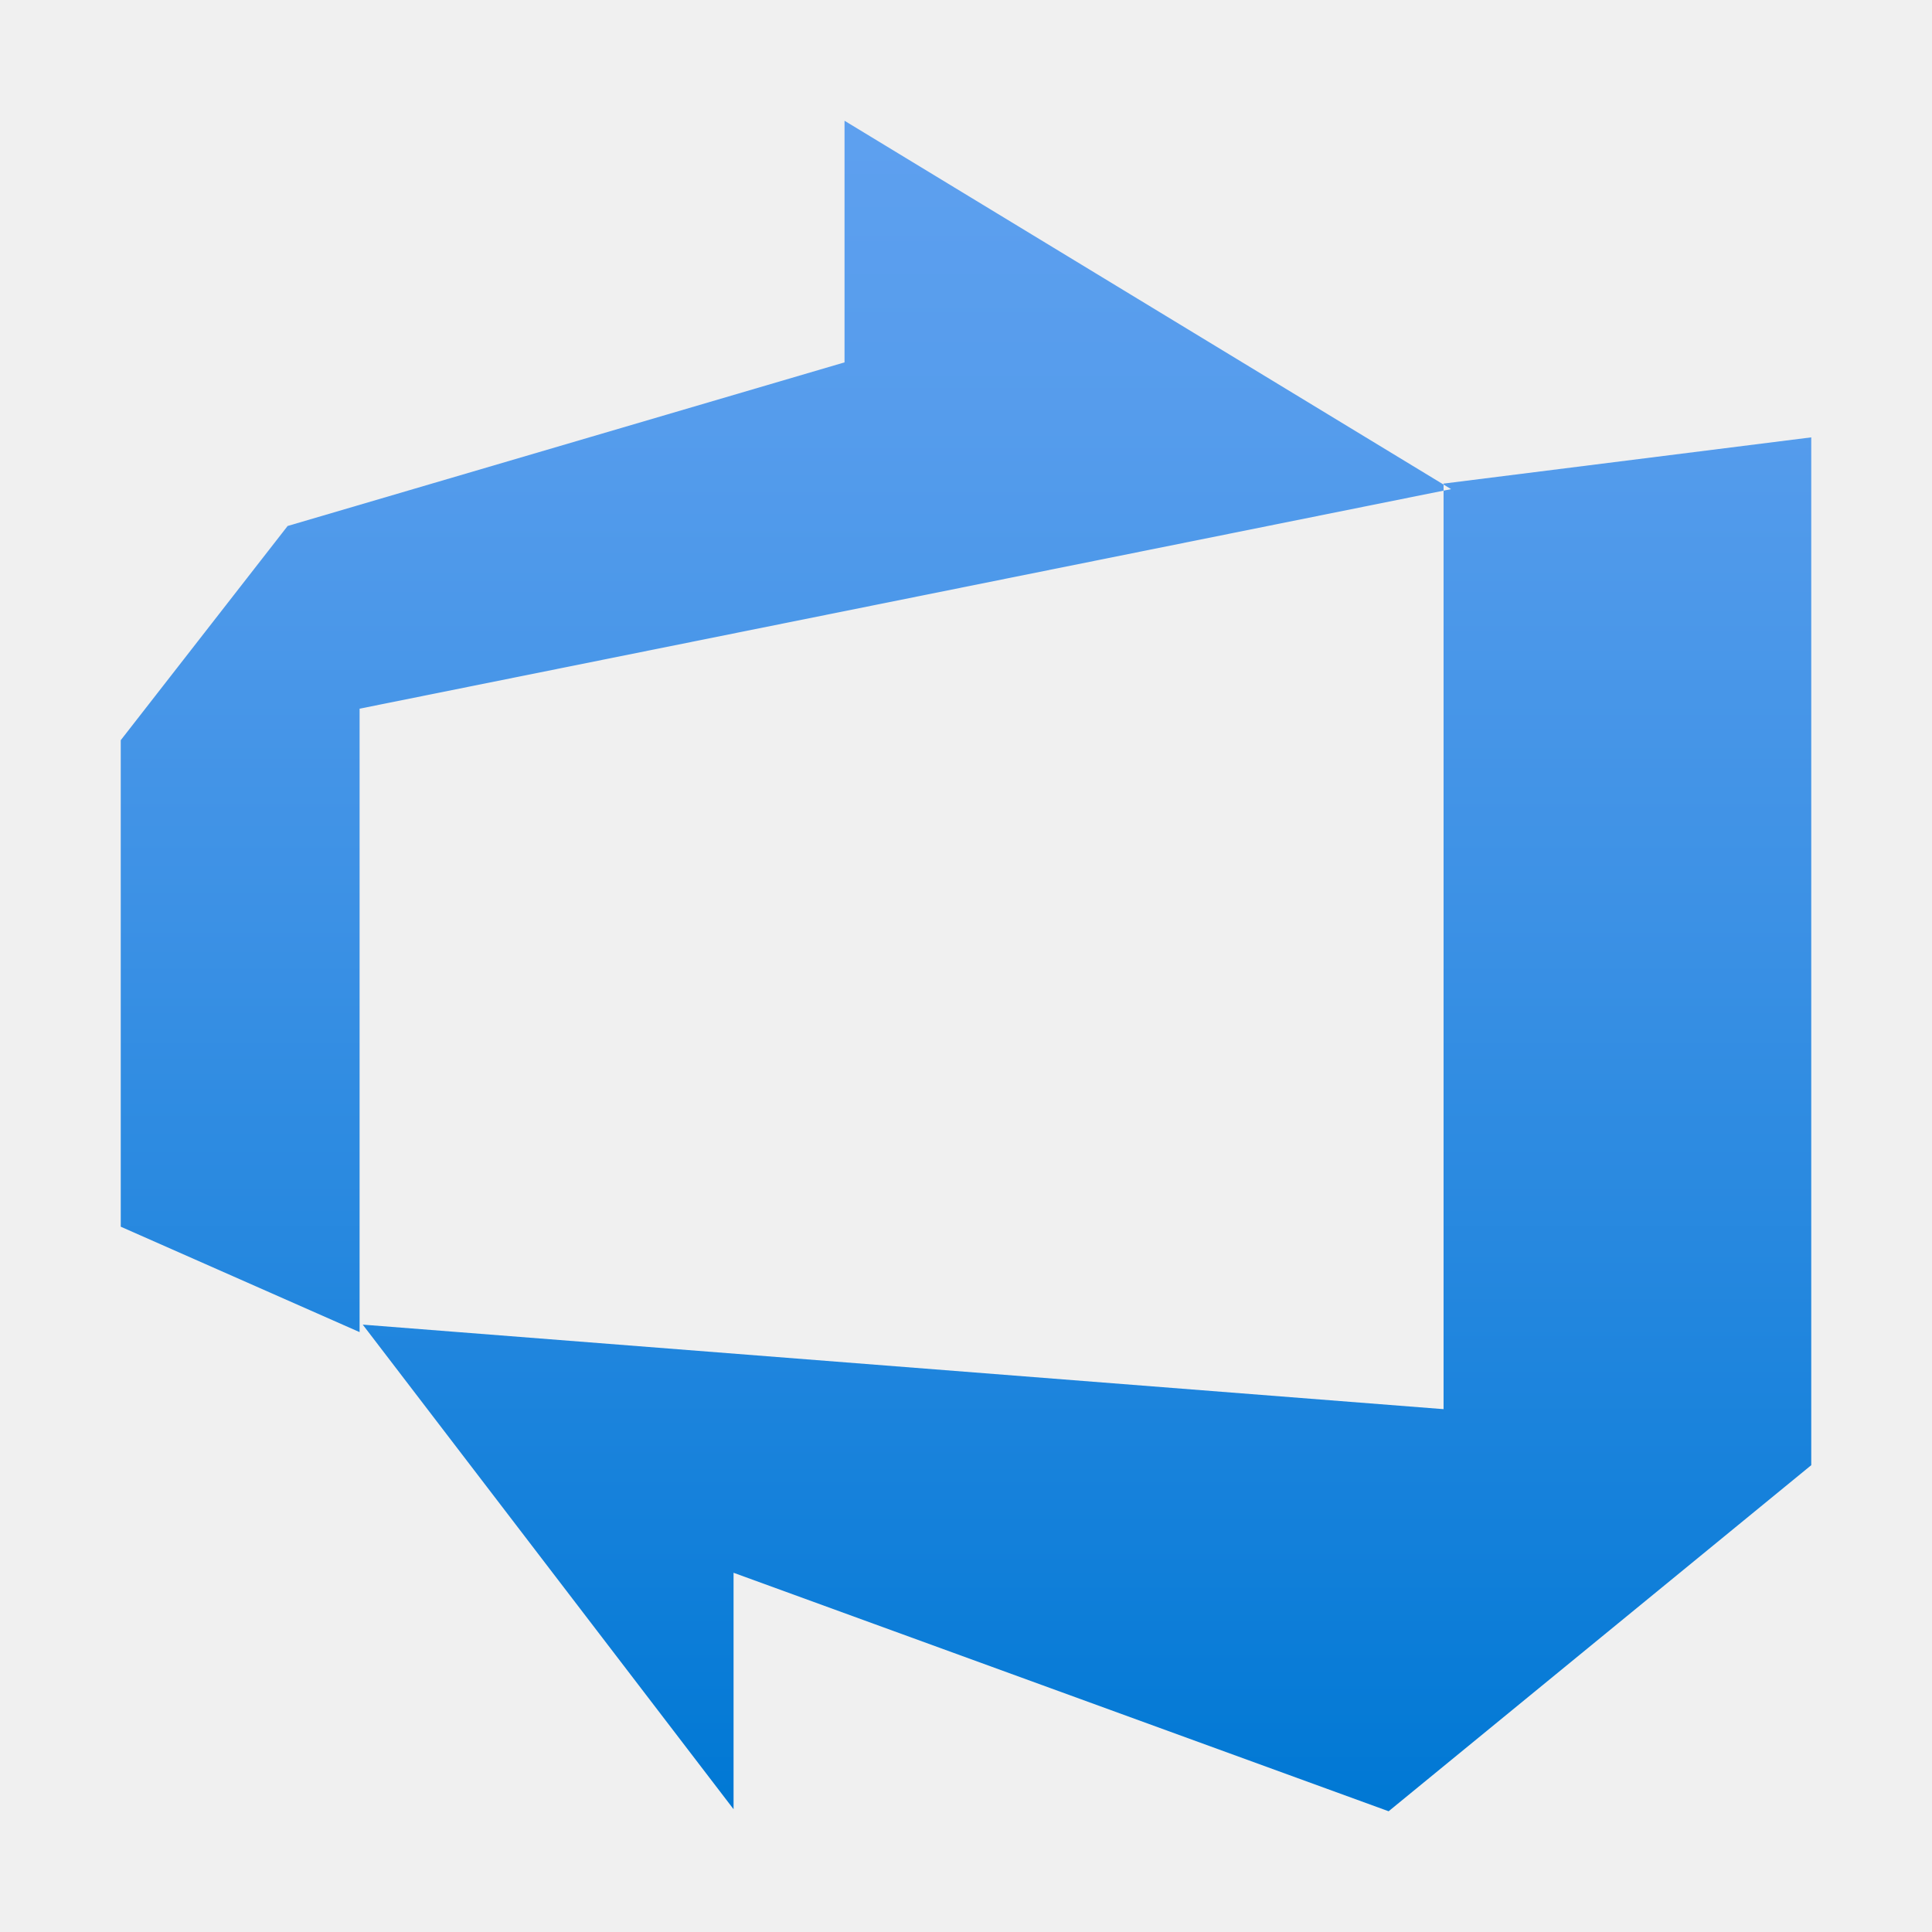
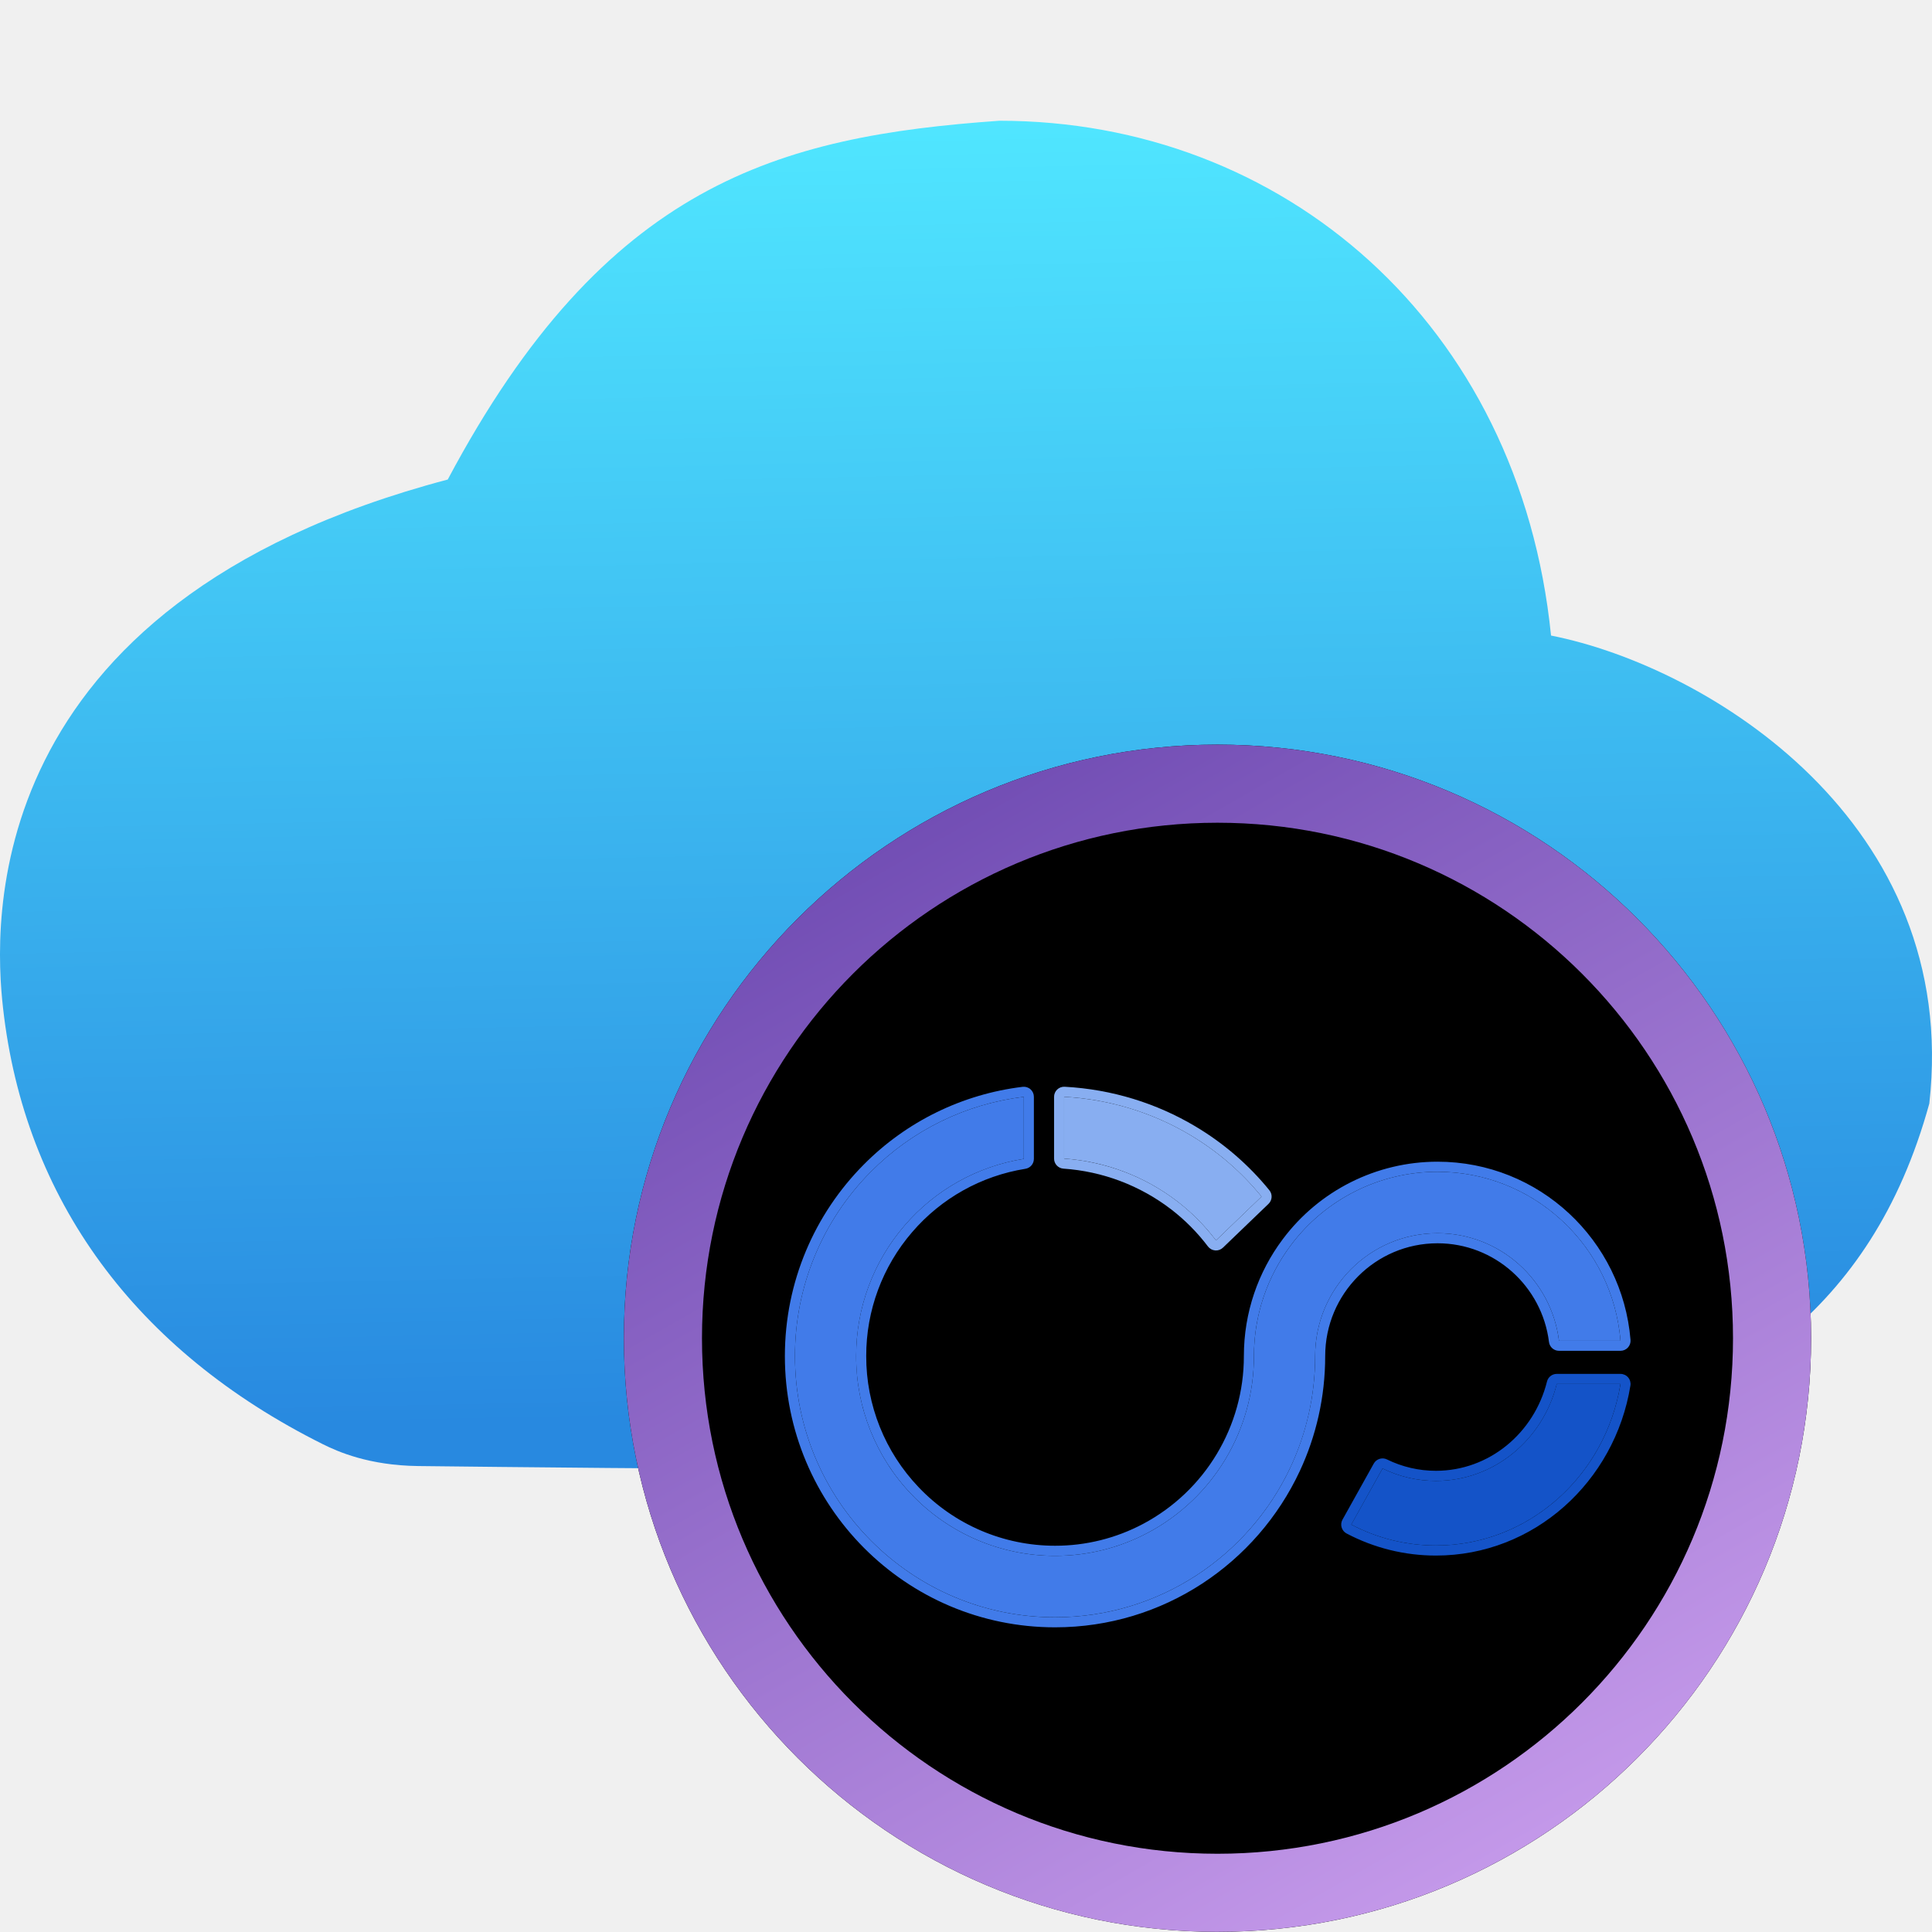
- <svg xmlns="http://www.w3.org/2000/svg" fill="none" viewBox="0 0 16 16" class="msportalfx-svg-placeholder">
-   <path fill="url(#pNbM-EZu1__a)" d="M15 3.622v8.512L11.5 15l-5.425-1.975v1.958L3.004 10.97l8.951.7V4.005zm-2.984.428L6.994 1v2.001L2.382 4.356 1 6.13v4.029l1.978.873V5.869l9.038-1.818z" />
+ <svg xmlns="http://www.w3.org/2000/svg" viewBox="0 0 96 96" class="msportalfx-svg-placeholder">
+   <path fill="url(#p-ELP3PG___a)" d="M95.866 54.836c-2.95 10.706-10.103 14.247-17.814 17.517-.533.225-1.795.647-3.753.647H41.044c-6.266 0-15.81-.102-20.263-.153-2.448-.029-3.994-.715-4.732-1.082C6.727 67.117 1.214 59.594.15 50.078c-.444-3.967-1.397-20.049 22.098-26.25C30.08 9.1 38.695 6.775 49.66 6c14.096 0 25.844 10.077 27.41 25.58 7.832 1.551 20.362 9.303 18.796 23.256" />
+   <path d="M89.993 66.496c0 16.29-13.206 29.497-29.497 29.497C44.206 95.993 31 82.787 31 66.496 31 50.206 44.206 37 60.496 37s29.497 13.206 29.497 29.496" />
+   <path fill="url(#p-ELP3PG___b)" fill-rule="evenodd" d="M60.496 92.112c14.147 0 25.616-11.469 25.616-25.616S74.643 40.881 60.496 40.881 34.881 52.35 34.881 66.496c0 14.147 11.468 25.616 25.615 25.616m0 3.88c16.29 0 29.497-13.205 29.497-29.496S76.787 37 60.496 37C44.206 37 31 50.206 31 66.496s13.206 29.497 29.496 29.497Z" clip-rule="evenodd" />
+   <path fill="#417BE9" d="M71.43 61.278c-3.359 0-6.082 2.734-6.082 6.107 0 1.965-.435 3.83-1.214 5.499-2.062 4.418-6.53 7.477-11.71 7.477-7.137 0-12.923-5.81-12.923-12.976a12.96 12.96 0 0 1 3.77-9.16 12.87 12.87 0 0 1 7.602-3.724v3.082a9.86 9.86 0 0 0-5.926 3.313 9.9 9.9 0 0 0-2.405 6.489 9.9 9.9 0 0 0 2.75 6.87 9.84 9.84 0 0 0 7.132 3.053 9.8 9.8 0 0 0 4.613-1.145 9.93 9.93 0 0 0 5.27-8.778c0-2.064.68-3.968 1.827-5.5a9.1 9.1 0 0 1 7.296-3.66c4.782 0 8.705 3.694 9.091 8.396h-3.056c-.375-3.012-2.934-5.343-6.035-5.343" />
+   <path fill="#417BE9" fill-rule="evenodd" d="M64.098 72.96c-2.077 4.377-6.523 7.402-11.674 7.402-7.137 0-12.923-5.81-12.923-12.977a12.96 12.96 0 0 1 3.77-9.16 12.87 12.87 0 0 1 7.602-3.724v3.082a9.86 9.86 0 0 0-5.927 3.314 9.9 9.9 0 0 0-2.405 6.488 9.9 9.9 0 0 0 2.752 6.87 9.84 9.84 0 0 0 7.131 3.053 9.8 9.8 0 0 0 4.613-1.145 9.93 9.93 0 0 0 5.27-8.778 9.15 9.15 0 0 1 1.826-5.5 9.1 9.1 0 0 1 7.297-3.66c4.61 0 8.423 3.435 9.036 7.896q.034.248.055.5h-3.057c-.374-3.012-2.933-5.343-6.034-5.343-3.36 0-6.082 2.734-6.082 6.107a13 13 0 0 1-1.25 5.574ZM51.205 54.125a.5.5 0 0 1 .168.375v3.082a.5.5 0 0 1-.422.495 9.36 9.36 0 0 0-5.625 3.145 9.4 9.4 0 0 0-2.284 6.162 9.4 9.4 0 0 0 2.613 6.524 9.34 9.34 0 0 0 6.77 2.899 9.3 9.3 0 0 0 4.377-1.087 9.43 9.43 0 0 0 5.005-8.336c0-2.175.716-4.184 1.926-5.8a9.6 9.6 0 0 1 7.697-3.86c5.046 0 9.182 3.898 9.59 8.855a.5.5 0 0 1-.499.542h-3.057a.5.5 0 0 1-.496-.439c-.344-2.766-2.694-4.904-5.538-4.904-3.08 0-5.582 2.508-5.582 5.606 0 2.04-.452 3.976-1.261 5.71-2.14 4.587-6.78 7.767-12.163 7.767C45.008 80.862 39 74.826 39 67.385c0-3.713 1.496-7.076 3.915-9.513a13.37 13.37 0 0 1 7.898-3.868.5.5 0 0 1 .392.122Z" clip-rule="evenodd" />
+   <path fill="#1453C8" d="M71.35 76.794a9 9 0 0 1-4.206-1.04l1.554-2.786a6 6 0 0 0 2.652.616c2.889 0 5.316-2.046 6.004-4.816h3.166c-.737 4.555-4.562 8.026-9.17 8.026" />
+   <path fill="#1453C8" fill-rule="evenodd" d="M66.665 75.898a.5.5 0 0 1 .042-.387l1.554-2.786a.5.5 0 0 1 .658-.206 5.5 5.5 0 0 0 2.432.564c2.642 0 4.881-1.873 5.518-4.435a.5.5 0 0 1 .486-.38h3.166a.5.5 0 0 1 .494.58c-.775 4.781-4.795 8.447-9.664 8.447a9.5 9.5 0 0 1-4.44-1.097.5.5 0 0 1-.246-.3m13.761-6.629c-.927 4.306-4.638 7.525-9.075 7.525a9 9 0 0 1-4.206-1.039l1.553-2.787a6 6 0 0 0 2.653.616c2.888 0 5.315-2.046 6.004-4.815h3.166a10 10 0 0 1-.095.5" clip-rule="evenodd" />
+   <path fill="#88AEF1" d="M60.422 61.635a10.2 10.2 0 0 0-1.924-1.94 10.4 10.4 0 0 0-5.621-2.125V54.5c2.285.124 4.419.8 6.259 1.895 1.363.81 2.565 1.85 3.55 3.063z" />
+   <path fill="#88AEF1" fill-rule="evenodd" d="M60.382 62.133a.5.5 0 0 1-.36-.197 9.7 9.7 0 0 0-1.83-1.845 9.9 9.9 0 0 0-5.351-2.022.5.5 0 0 1-.465-.499V54.5a.5.5 0 0 1 .527-.5c2.368.128 4.58.83 6.488 1.965 1.413.84 2.66 1.918 3.683 3.177a.5.5 0 0 1-.042.677l-2.264 2.176a.5.5 0 0 1-.386.139Zm-.273-.892q.161.192.313.394l2.263-2.177a13.4 13.4 0 0 0-3.55-3.063 13.65 13.65 0 0 0-6.259-1.895v3.07c2.116.15 4.054.92 5.622 2.124.594.457 1.134.976 1.61 1.547Z" clip-rule="evenodd" />
  <defs>
-     <linearGradient id="pNbM-EZu1__a" x1="8" x2="8" y1="14.956" y2="1.026" gradientUnits="userSpaceOnUse">
-       <stop stop-color="#0078D4" />
-       <stop offset=".16" stop-color="#1380DA" />
-       <stop offset=".53" stop-color="#3C91E5" />
-       <stop offset=".82" stop-color="#559CEC" />
-       <stop offset="1" stop-color="#5EA0EF" />
+     <linearGradient id="p-ELP3PG___a" x1="45.706" x2="44.393" y1="70.355" y2="6" gradientUnits="userSpaceOnUse">
+       <stop stop-color="#2889E0" />
+       <stop offset="1" stop-color="#50E6FF" />
+     </linearGradient>
+     <linearGradient id="p-ELP3PG___b" x1="75.245" x2="45.287" y1="91.845" y2="39.304" gradientUnits="userSpaceOnUse">
+       <stop stop-color="#C398E9" />
+       <stop offset="1" stop-color="#704CB3" />
    </linearGradient>
  </defs>
  <style>.msportalfx-svg-c01{fill:#fff}.msportalfx-svg-c02{fill:#e5e5e5}.msportalfx-svg-c03{fill:#a0a1a2}.msportalfx-svg-c04{fill:#7a7a7a}.msportalfx-svg-c05{fill:#3e3e3e}.msportalfx-svg-c06{fill:#1e1e1e}.msportalfx-svg-c07{fill:#0f0f0f}.msportalfx-svg-c08{fill:#ba141a}.msportalfx-svg-c09{fill:#dd5900}.msportalfx-svg-c10{fill:#ff8c00}.msportalfx-svg-c11{fill:#fcd116}.msportalfx-svg-c12{fill:#fee087}.msportalfx-svg-c13{fill:#b8d432}.msportalfx-svg-c14,.msportalfx-svg-c32{fill:#57a300}.msportalfx-svg-c15{fill:#59b4d9}.msportalfx-svg-c16{fill:#3999c6}.msportalfx-svg-c17{fill:#804998}.msportalfx-svg-c18{fill:#ec008c}.msportalfx-svg-c19{fill:#0072c6}.msportalfx-svg-c20{fill:#68217a}.msportalfx-svg-c21{fill:#00188f}.msportalfx-svg-c22{fill:#e81123}.fxs-mode-light .msportalfx-svg-c22{fill:#a4262c}.msportalfx-svg-c23{fill:#cae3f3}.msportalfx-svg-c24{fill:#59aed3}.msportalfx-svg-c25{fill:#4c3b12}.msportalfx-svg-c26{fill:#be9555}.msportalfx-svg-c27{fill:#4f4d52}.msportalfx-svg-c28{fill:#ef6f59}.msportalfx-svg-c29{fill:#f7cb64}.msportalfx-svg-c30{fill:#fdd8db}.msportalfx-svg-c31{fill:#f6ffec}.msportalfx-svg-c33{fill:#8a2da5}.msportalfx-svg-c34{fill:#e00b1c}.msportalfx-svg-c35{fill:#015cda}.msportalfx-svg-c36{fill:#5db300}.msportalfx-svg-c97{fill:#ffb900}.msportalfx-svg-c98{fill:#00a4ef}.msportalfx-svg-c99{fill:#f25022}.msportalfx-inverted-theme .msportalfx-svg-c05,.fxs-theme-dark .msportalfx-svg-c05{fill:#777}.msportalfx-inverted-theme .msportalfx-svg-c07,.fxs-theme-dark .msportalfx-svg-c07{fill:#f2f2f2}.msportalfx-svg-palette-white{fill:#fff}.msportalfx-svg-palette-blue{fill:#015cda}.msportalfx-svg-palette-black{fill:#1e1e1e}.msportalfx-svg-palette-green{fill:#57a300}.msportalfx-svg-palette-gray{fill:#a0a1a2}.msportalfx-svg-palette-inherit{fill:inherit}.msportalfx-svg-badge{position:absolute;left:0;bottom:0;min-height:10px;min-width:10px}.fxc-menu-icon&gt;.msportalfx-svg-badge{left:-2px;bottom:-2px;min-height:8px;min-width:8px}.msportalfx-svg-disabled{filter:grayscale(100%)}.msportalfx-svg-loading-square{animation:ProgressFlagAnimation 1.45s infinite ease-in-out;transform-origin:50%}.msportalfx-svg-loading-square:nth-child(1){animation-delay:0s}.msportalfx-svg-loading-square:nth-child(2){animation-delay:.2s}.msportalfx-svg-loading-square:nth-child(3){animation-delay:.4s}@keyframes ProgressFlagAnimation{0%{transform:scale(1);opacity:.3}36.1%{transform:scale(1.06);opacity:1}50%{transform:scale(1.06);opacity:1}86.1%{transform:scale(1);opacity:.3}}.msportalfx-svg-flip-horizontal&gt;svg,svg.msportalfx-svg-flip-horizontal{transform:scaleX(-1)}.msportalfx-svg-fabric-rotate360{animation:ImageRotation 1.3s cubic-bezier(.53,.21,.29,.67) infinite}@keyframes ImageRotation{0%{transform:rotate(-45deg)}100%{transform:rotate(315deg)}}.fxs-svg-number .msportalfx-font-bold{font-size:10px;fill:#0065ad}.fxs-svg-number .fxs-svg-circle{stroke-width:0%;fill:#0078d4}.fxs-svg-number .fxs-svg-text{fill:#fff;font-size:10px}.fxs-svg-number.msportalfx-svg-disabled{filter:grayscale(0%)}.fxs-svg-number.msportalfx-svg-disabled .fxs-svg-circle{fill:#fff;stroke-width:1px;stroke:#949494}.fxs-svg-number.msportalfx-svg-disabled .fxs-svg-text{fill:#949494}.fxs-theme-dark .fxs-svg-number .fxs-svg-text{fill:#0f0f0f}.fxs-theme-dark .fxs-svg-number .fxs-svg-circle{stroke-width:0%;fill:#0078d4}.fxs-theme-dark .fxs-svg-number.msportalfx-svg-disabled .fxs-svg-circle{fill:#0f0f0f;stroke-width:1px;stroke:#949494}.fxs-theme-dark .fxs-svg-number.msportalfx-svg-disabled .fxs-svg-text{fill:#949494}</style>
</svg>
